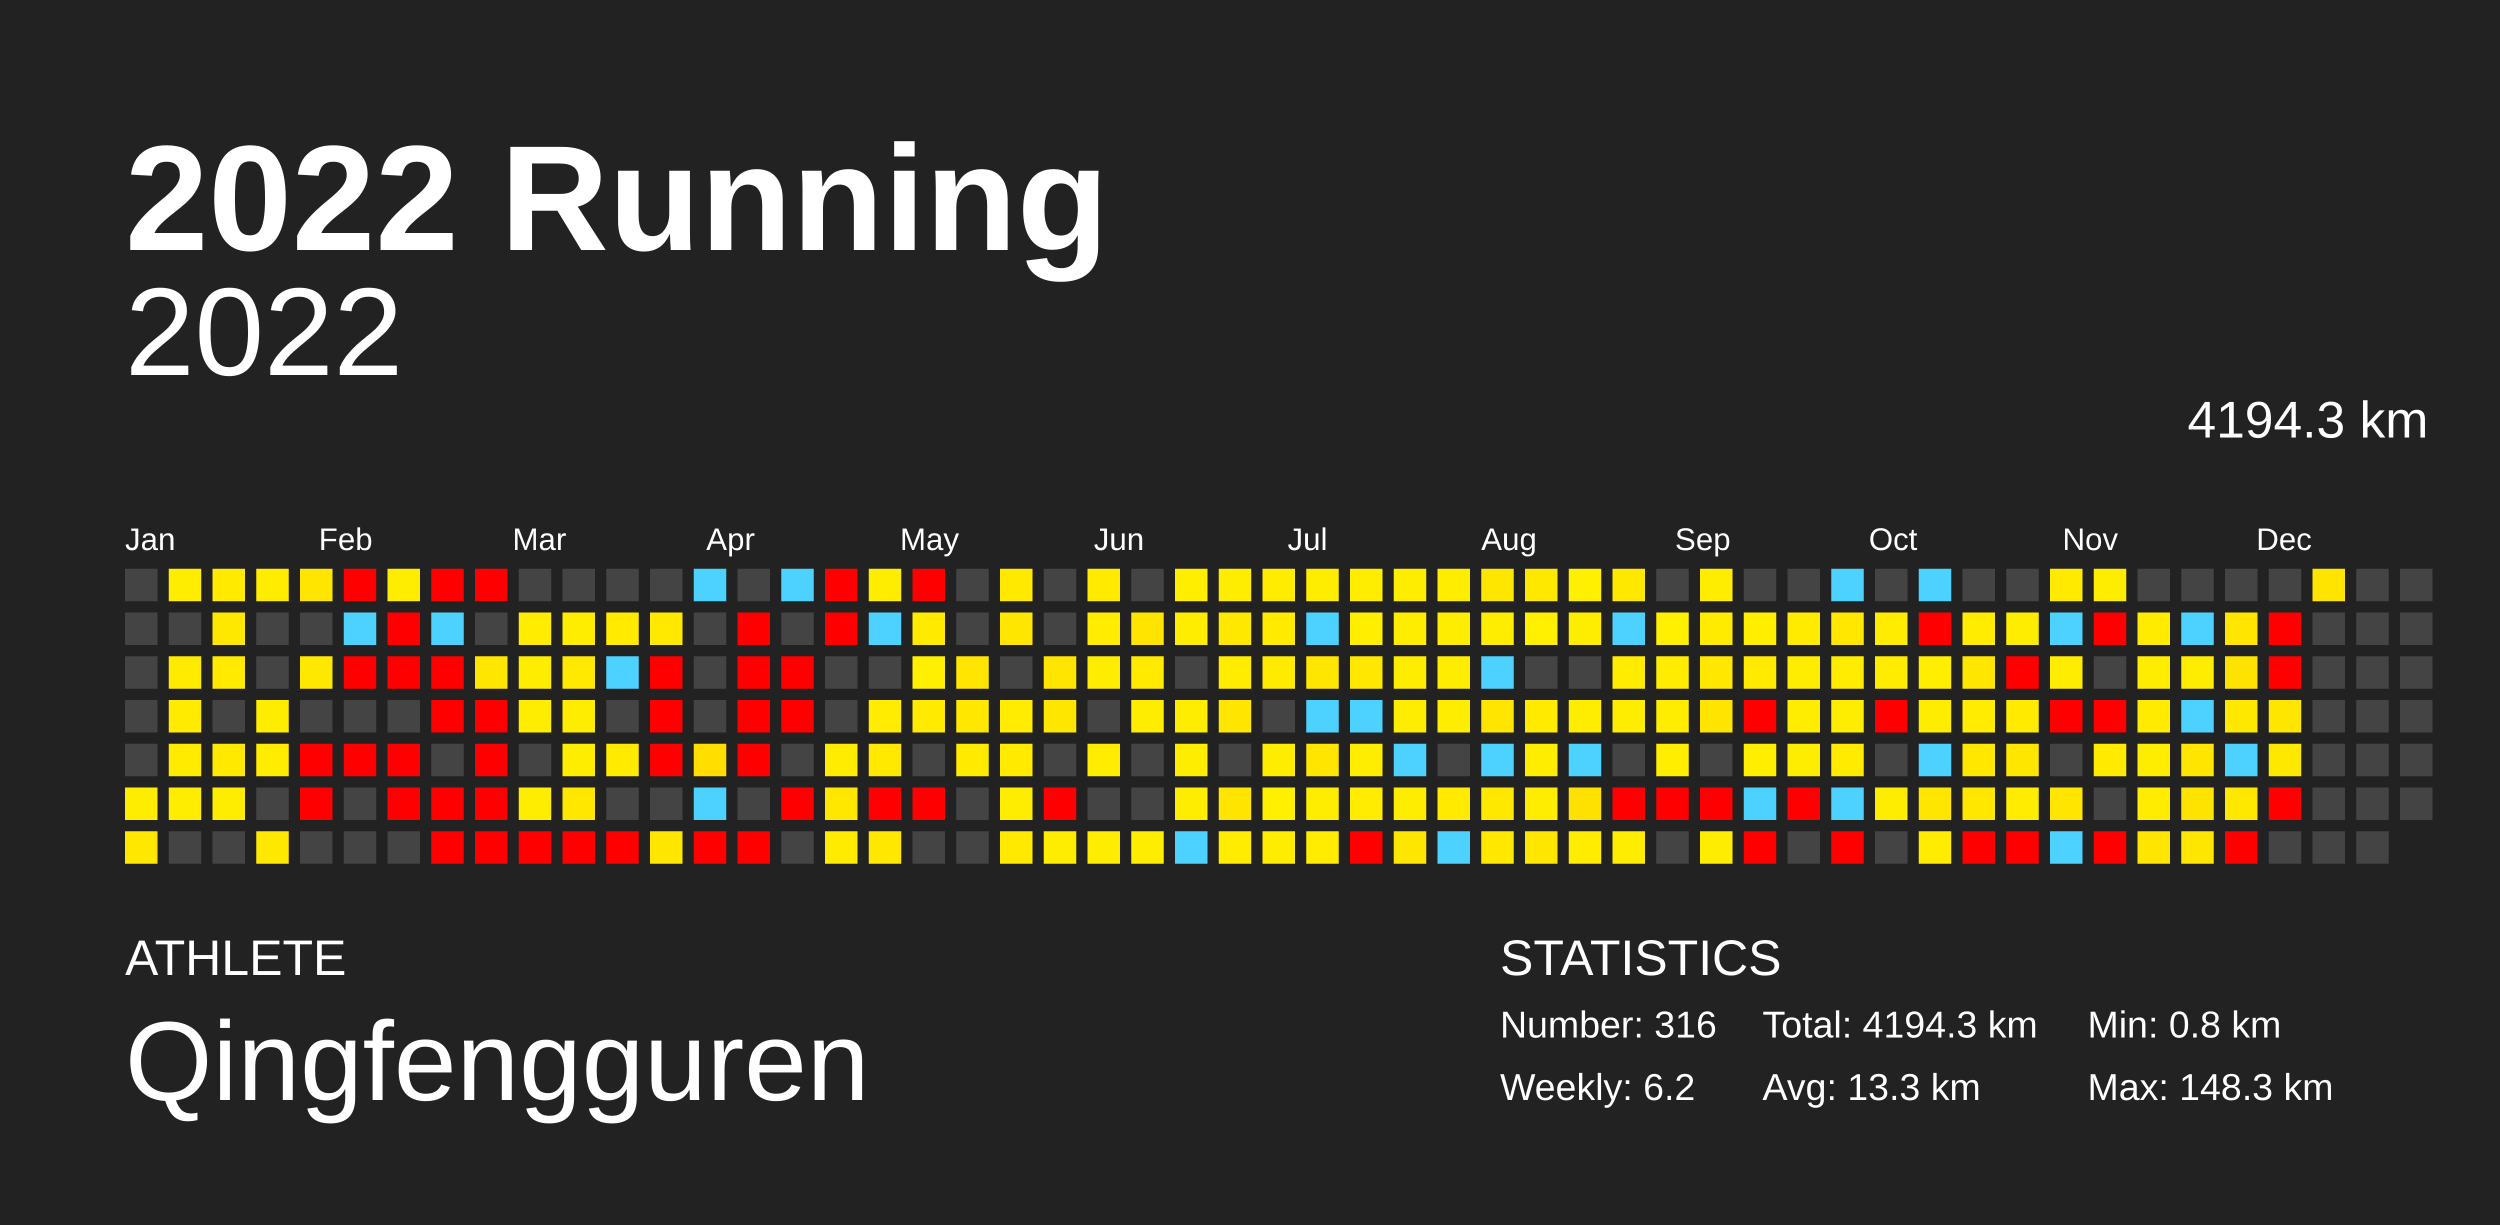
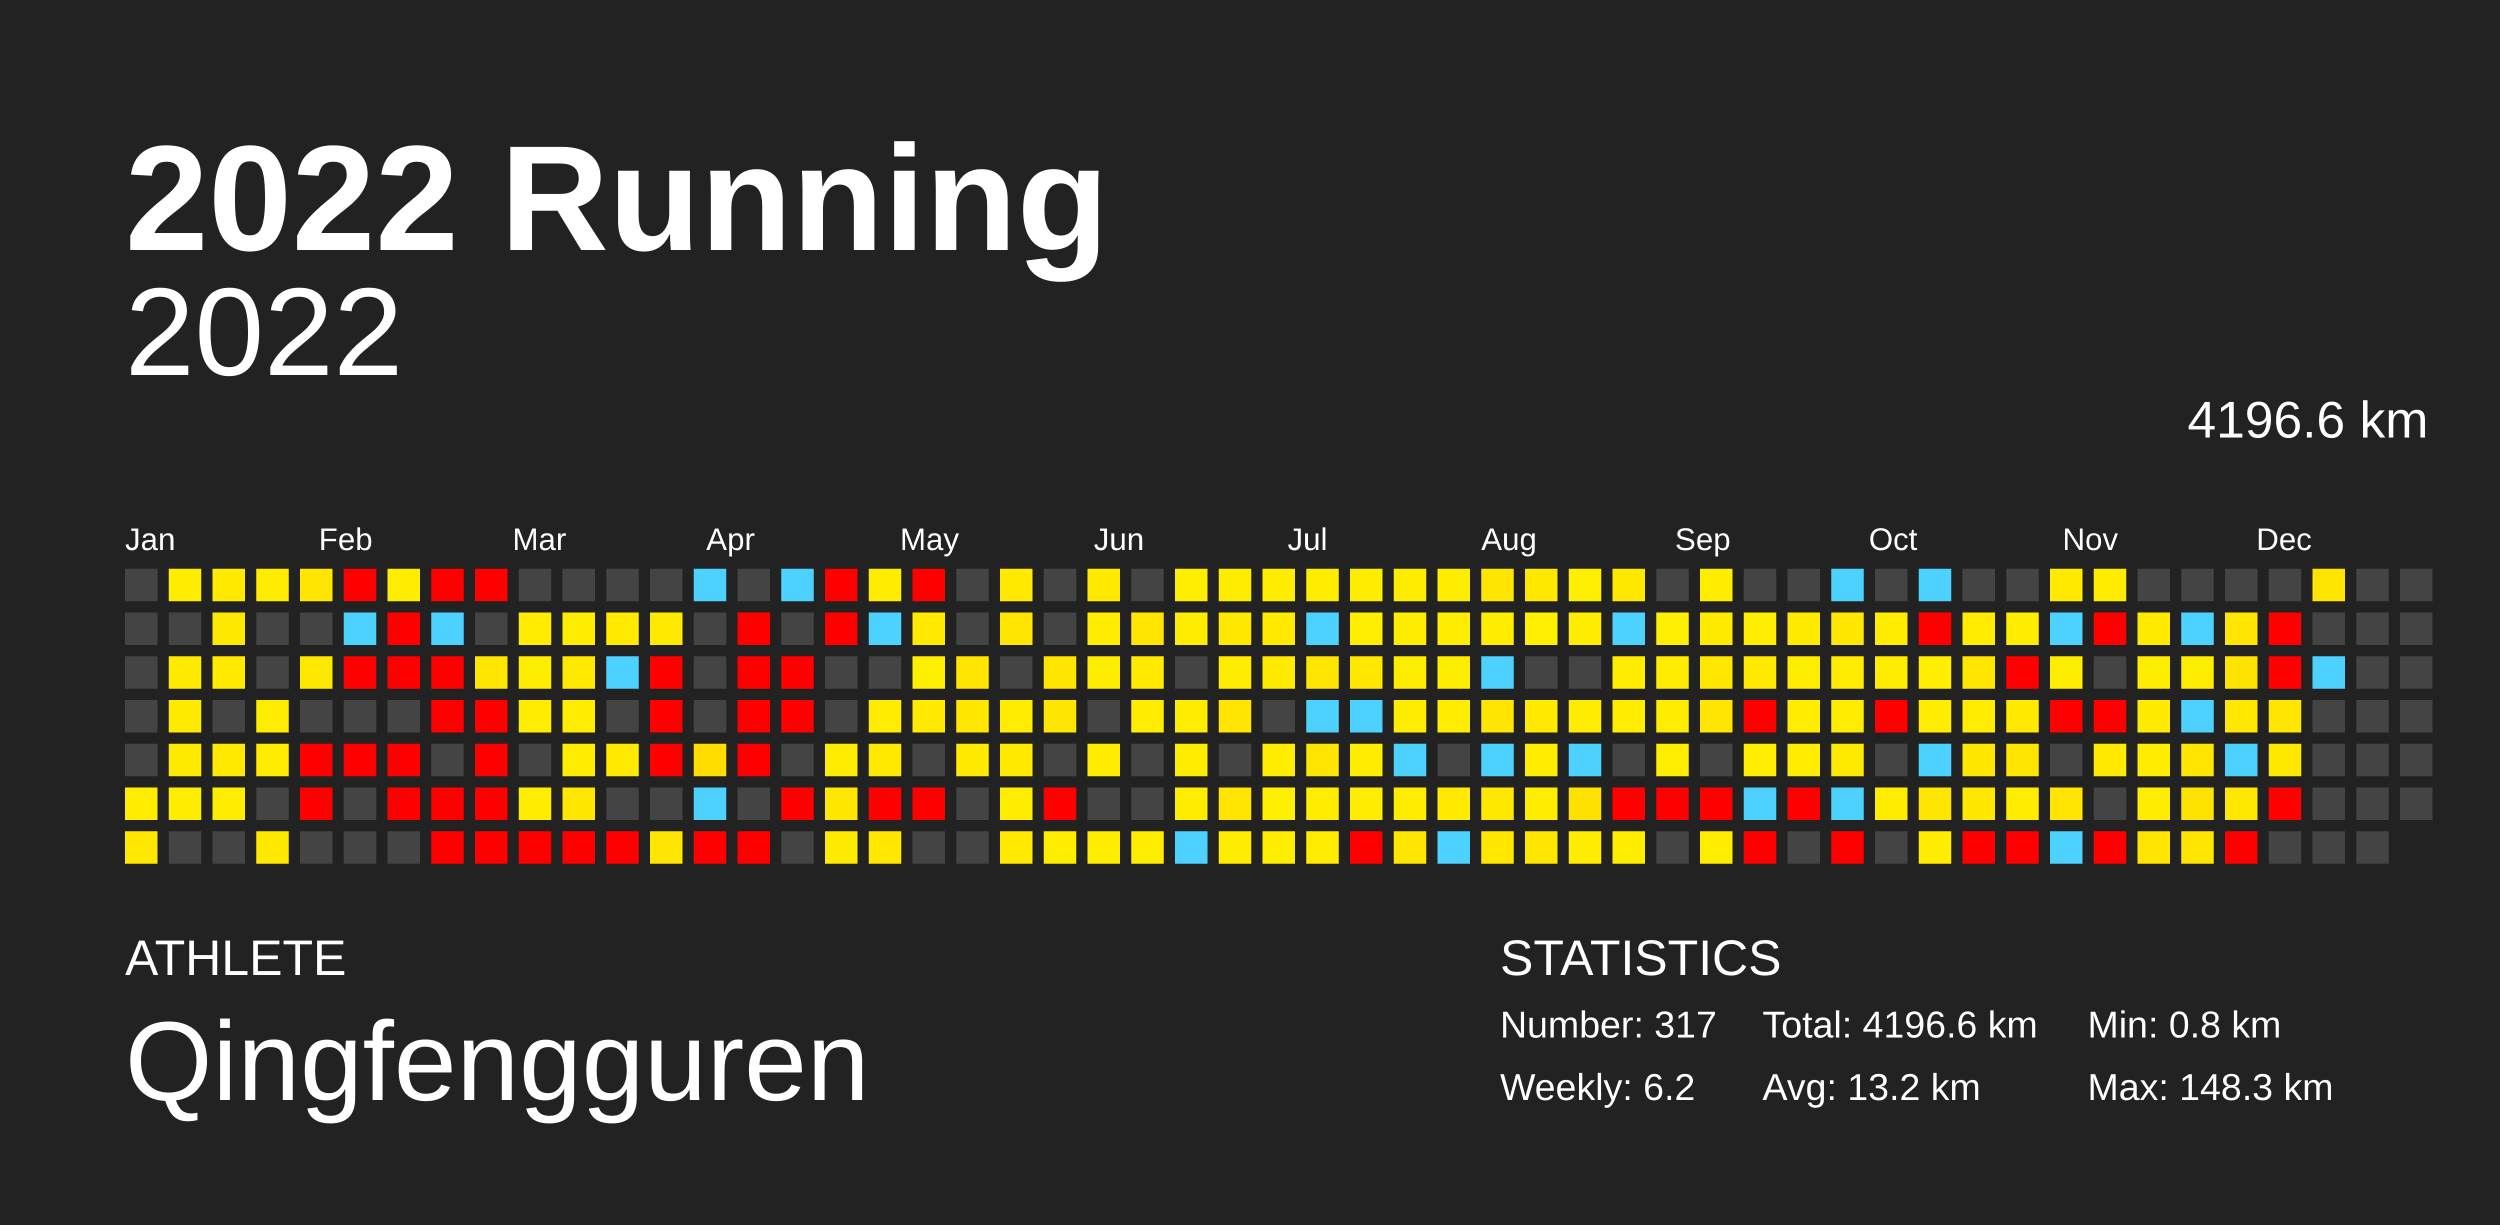
<svg xmlns="http://www.w3.org/2000/svg" baseProfile="full" height="98mm" version="1.1" viewBox="0,0,200,98" width="200mm">
  <defs />
  <rect fill="#222222" height="98" width="200" x="0" y="0" />
  <text fill="#FFFFFF" style="font-size:12px; font-family:Arial; font-weight:bold;" x="10" y="20">2022 Running</text>
  <text fill="#FFFFFF" style="font-size:4px; font-family:Arial" x="10" y="78">ATHLETE</text>
  <text fill="#FFFFFF" style="font-size:9px; font-family:Arial" x="10" y="88">Qingfengguren</text>
  <text fill="#FFFFFF" style="font-size:4px; font-family:Arial" x="120" y="78">STATISTICS</text>
-   <text fill="#FFFFFF" style="font-size:3px; font-family:Arial" x="120" y="83">Number: 316</text>
+   <text fill="#FFFFFF" style="font-size:3px; font-family:Arial" x="120" y="83">Number: 317</text>
  <text fill="#FFFFFF" style="font-size:3px; font-family:Arial" x="120" y="88">Weekly: 6.2</text>
-   <text fill="#FFFFFF" style="font-size:3px; font-family:Arial" x="141" y="83">Total: 4194.3 km</text>
-   <text fill="#FFFFFF" style="font-size:3px; font-family:Arial" x="141" y="88">Avg: 13.3 km</text>
+   <text fill="#FFFFFF" style="font-size:3px; font-family:Arial" x="141" y="83">Total: 4196.6 km</text>
+   <text fill="#FFFFFF" style="font-size:3px; font-family:Arial" x="141" y="88">Avg: 13.2 km</text>
  <text fill="#FFFFFF" style="font-size:3px; font-family:Arial" x="167" y="83">Min: 0.8 km</text>
  <text fill="#FFFFFF" style="font-size:3px; font-family:Arial" x="167" y="88">Max: 148.3 km</text>
  <text alignment-baseline="hanging" fill="#FFFFFF" style="font-size:10.0px; font-family:Arial;" x="10" y="30">2022</text>
-   <text alignment-baseline="hanging" fill="#FFFFFF" style="font-size:4.125px; font-family:Arial;" x="175" y="35">4194.3 km</text>
+   <text alignment-baseline="hanging" fill="#FFFFFF" style="font-size:4.125px; font-family:Arial;" x="175" y="35">4196.6 km</text>
  <text fill="#FFFFFF" style="font-size:2.5px; font-family:Arial" x="10.0" y="44">Jan</text>
  <text fill="#FFFFFF" style="font-size:2.5px; font-family:Arial" x="25.5" y="44">Feb</text>
  <text fill="#FFFFFF" style="font-size:2.5px; font-family:Arial" x="41.0" y="44">Mar</text>
  <text fill="#FFFFFF" style="font-size:2.5px; font-family:Arial" x="56.5" y="44">Apr</text>
  <text fill="#FFFFFF" style="font-size:2.5px; font-family:Arial" x="72.0" y="44">May</text>
  <text fill="#FFFFFF" style="font-size:2.5px; font-family:Arial" x="87.5" y="44">Jun</text>
  <text fill="#FFFFFF" style="font-size:2.5px; font-family:Arial" x="103.0" y="44">Jul</text>
  <text fill="#FFFFFF" style="font-size:2.5px; font-family:Arial" x="118.5" y="44">Aug</text>
  <text fill="#FFFFFF" style="font-size:2.5px; font-family:Arial" x="134.0" y="44">Sep</text>
  <text fill="#FFFFFF" style="font-size:2.5px; font-family:Arial" x="149.5" y="44">Oct</text>
  <text fill="#FFFFFF" style="font-size:2.5px; font-family:Arial" x="165.0" y="44">Nov</text>
  <text fill="#FFFFFF" style="font-size:2.5px; font-family:Arial" x="180.5" y="44">Dec</text>
  <rect fill="#444444" height="2.6" width="2.6" x="10.0" y="45.5" />
  <rect fill="#444444" height="2.6" width="2.6" x="10.0" y="49.0" />
  <rect fill="#444444" height="2.6" width="2.6" x="10.0" y="52.5" />
  <rect fill="#444444" height="2.6" width="2.6" x="10.0" y="56.0" />
  <rect fill="#444444" height="2.6" width="2.6" x="10.0" y="59.5" />
  <rect fill="#ffed00" height="2.6" width="2.6" x="10.0" y="63.0" />
  <rect fill="#ffe700" height="2.6" width="2.6" x="10.0" y="66.5" />
  <rect fill="#ffed00" height="2.6" width="2.6" x="13.5" y="45.5" />
  <rect fill="#444444" height="2.6" width="2.6" x="13.5" y="49.0" />
  <rect fill="#ffeb00" height="2.6" width="2.6" x="13.5" y="52.5" />
  <rect fill="#ffeb00" height="2.6" width="2.6" x="13.5" y="56.0" />
  <rect fill="#ffeb00" height="2.6" width="2.6" x="13.5" y="59.5" />
  <rect fill="#ffed00" height="2.6" width="2.6" x="13.5" y="63.0" />
  <rect fill="#444444" height="2.6" width="2.6" x="13.5" y="66.5" />
  <rect fill="#ffea00" height="2.6" width="2.6" x="17.0" y="45.5" />
  <rect fill="#ffe800" height="2.6" width="2.6" x="17.0" y="49.0" />
  <rect fill="#ffea00" height="2.6" width="2.6" x="17.0" y="52.5" />
  <rect fill="#444444" height="2.6" width="2.6" x="17.0" y="56.0" />
  <rect fill="#ffe900" height="2.6" width="2.6" x="17.0" y="59.5" />
  <rect fill="#ffed00" height="2.6" width="2.6" x="17.0" y="63.0" />
  <rect fill="#444444" height="2.6" width="2.6" x="17.0" y="66.5" />
  <rect fill="#ffec00" height="2.6" width="2.6" x="20.5" y="45.5" />
  <rect fill="#444444" height="2.6" width="2.6" x="20.5" y="49.0" />
  <rect fill="#444444" height="2.6" width="2.6" x="20.5" y="52.5" />
  <rect fill="#ffed00" height="2.6" width="2.6" x="20.5" y="56.0" />
  <rect fill="#ffec00" height="2.6" width="2.6" x="20.5" y="59.5" />
  <rect fill="#444444" height="2.6" width="2.6" x="20.5" y="63.0" />
  <rect fill="#ffe800" height="2.6" width="2.6" x="20.5" y="66.5" />
  <rect fill="#ffe500" height="2.6" width="2.6" x="24.0" y="45.5" />
  <rect fill="#444444" height="2.6" width="2.6" x="24.0" y="49.0" />
  <rect fill="#ffe800" height="2.6" width="2.6" x="24.0" y="52.5" />
  <rect fill="#444444" height="2.6" width="2.6" x="24.0" y="56.0" />
  <rect fill="red" height="2.6" width="2.6" x="24.0" y="59.5" />
  <rect fill="red" height="2.6" width="2.6" x="24.0" y="63.0" />
  <rect fill="#444444" height="2.6" width="2.6" x="24.0" y="66.5" />
  <rect fill="red" height="2.6" width="2.6" x="27.5" y="45.5" />
  <rect fill="#4dd2ff" height="2.6" width="2.6" x="27.5" y="49.0" />
  <rect fill="red" height="2.6" width="2.6" x="27.5" y="52.5" />
  <rect fill="#444444" height="2.6" width="2.6" x="27.5" y="56.0" />
  <rect fill="red" height="2.6" width="2.6" x="27.5" y="59.5" />
  <rect fill="#444444" height="2.6" width="2.6" x="27.5" y="63.0" />
  <rect fill="#444444" height="2.6" width="2.6" x="27.5" y="66.5" />
  <rect fill="#ffed00" height="2.6" width="2.6" x="31.0" y="45.5" />
  <rect fill="red" height="2.6" width="2.6" x="31.0" y="49.0" />
  <rect fill="red" height="2.6" width="2.6" x="31.0" y="52.5" />
  <rect fill="#444444" height="2.6" width="2.6" x="31.0" y="56.0" />
  <rect fill="red" height="2.6" width="2.6" x="31.0" y="59.5" />
  <rect fill="red" height="2.6" width="2.6" x="31.0" y="63.0" />
  <rect fill="#444444" height="2.6" width="2.6" x="31.0" y="66.5" />
  <rect fill="red" height="2.6" width="2.6" x="34.5" y="45.5" />
  <rect fill="#4dd2ff" height="2.6" width="2.6" x="34.5" y="49.0" />
  <rect fill="red" height="2.6" width="2.6" x="34.5" y="52.5" />
  <rect fill="red" height="2.6" width="2.6" x="34.5" y="56.0" />
  <rect fill="#444444" height="2.6" width="2.6" x="34.5" y="59.5" />
  <rect fill="red" height="2.6" width="2.6" x="34.5" y="63.0" />
  <rect fill="red" height="2.6" width="2.6" x="34.5" y="66.5" />
  <rect fill="red" height="2.6" width="2.6" x="38.0" y="45.5" />
  <rect fill="#444444" height="2.6" width="2.6" x="38.0" y="49.0" />
  <rect fill="#ffe600" height="2.6" width="2.6" x="38.0" y="52.5" />
  <rect fill="red" height="2.6" width="2.6" x="38.0" y="56.0" />
  <rect fill="red" height="2.6" width="2.6" x="38.0" y="59.5" />
  <rect fill="red" height="2.6" width="2.6" x="38.0" y="63.0" />
  <rect fill="red" height="2.6" width="2.6" x="38.0" y="66.5" />
  <rect fill="#444444" height="2.6" width="2.6" x="41.5" y="45.5" />
  <rect fill="#ffec00" height="2.6" width="2.6" x="41.5" y="49.0" />
  <rect fill="#ffed00" height="2.6" width="2.6" x="41.5" y="52.5" />
  <rect fill="#ffed00" height="2.6" width="2.6" x="41.5" y="56.0" />
  <rect fill="#444444" height="2.6" width="2.6" x="41.5" y="59.5" />
  <rect fill="#ffed00" height="2.6" width="2.6" x="41.5" y="63.0" />
  <rect fill="red" height="2.6" width="2.6" x="41.5" y="66.5" />
  <rect fill="#444444" height="2.6" width="2.6" x="45.0" y="45.5" />
  <rect fill="#ffed00" height="2.6" width="2.6" x="45.0" y="49.0" />
  <rect fill="#ffe900" height="2.6" width="2.6" x="45.0" y="52.5" />
  <rect fill="#ffed00" height="2.6" width="2.6" x="45.0" y="56.0" />
  <rect fill="#ffed00" height="2.6" width="2.6" x="45.0" y="59.5" />
  <rect fill="#ffe700" height="2.6" width="2.6" x="45.0" y="63.0" />
  <rect fill="red" height="2.6" width="2.6" x="45.0" y="66.5" />
  <rect fill="#444444" height="2.6" width="2.6" x="48.5" y="45.5" />
  <rect fill="#ffea00" height="2.6" width="2.6" x="48.5" y="49.0" />
  <rect fill="#4dd2ff" height="2.6" width="2.6" x="48.5" y="52.5" />
  <rect fill="#444444" height="2.6" width="2.6" x="48.5" y="56.0" />
  <rect fill="#ffea00" height="2.6" width="2.6" x="48.5" y="59.5" />
  <rect fill="#444444" height="2.6" width="2.6" x="48.5" y="63.0" />
  <rect fill="red" height="2.6" width="2.6" x="48.5" y="66.5" />
  <rect fill="#444444" height="2.6" width="2.6" x="52.0" y="45.5" />
  <rect fill="#ffe900" height="2.6" width="2.6" x="52.0" y="49.0" />
  <rect fill="red" height="2.6" width="2.6" x="52.0" y="52.5" />
  <rect fill="red" height="2.6" width="2.6" x="52.0" y="56.0" />
  <rect fill="red" height="2.6" width="2.6" x="52.0" y="59.5" />
  <rect fill="#444444" height="2.6" width="2.6" x="52.0" y="63.0" />
  <rect fill="#ffe600" height="2.6" width="2.6" x="52.0" y="66.5" />
  <rect fill="#4dd2ff" height="2.6" width="2.6" x="55.5" y="45.5" />
  <rect fill="#444444" height="2.6" width="2.6" x="55.5" y="49.0" />
  <rect fill="#444444" height="2.6" width="2.6" x="55.5" y="52.5" />
  <rect fill="#444444" height="2.6" width="2.6" x="55.5" y="56.0" />
  <rect fill="#ffde00" height="2.6" width="2.6" x="55.5" y="59.5" />
  <rect fill="#4dd2ff" height="2.6" width="2.6" x="55.5" y="63.0" />
  <rect fill="red" height="2.6" width="2.6" x="55.5" y="66.5" />
  <rect fill="#444444" height="2.6" width="2.6" x="59.0" y="45.5" />
  <rect fill="red" height="2.6" width="2.6" x="59.0" y="49.0" />
  <rect fill="red" height="2.6" width="2.6" x="59.0" y="52.5" />
  <rect fill="red" height="2.6" width="2.6" x="59.0" y="56.0" />
  <rect fill="red" height="2.6" width="2.6" x="59.0" y="59.5" />
  <rect fill="#444444" height="2.6" width="2.6" x="59.0" y="63.0" />
  <rect fill="red" height="2.6" width="2.6" x="59.0" y="66.5" />
  <rect fill="#4dd2ff" height="2.6" width="2.6" x="62.5" y="45.5" />
  <rect fill="#444444" height="2.6" width="2.6" x="62.5" y="49.0" />
  <rect fill="red" height="2.6" width="2.6" x="62.5" y="52.5" />
  <rect fill="red" height="2.6" width="2.6" x="62.5" y="56.0" />
  <rect fill="#444444" height="2.6" width="2.6" x="62.5" y="59.5" />
  <rect fill="red" height="2.6" width="2.6" x="62.5" y="63.0" />
  <rect fill="#444444" height="2.6" width="2.6" x="62.5" y="66.5" />
  <rect fill="red" height="2.6" width="2.6" x="66.0" y="45.5" />
  <rect fill="red" height="2.6" width="2.6" x="66.0" y="49.0" />
  <rect fill="#444444" height="2.6" width="2.6" x="66.0" y="52.5" />
  <rect fill="#444444" height="2.6" width="2.6" x="66.0" y="56.0" />
  <rect fill="#ffec00" height="2.6" width="2.6" x="66.0" y="59.5" />
  <rect fill="#ffe700" height="2.6" width="2.6" x="66.0" y="63.0" />
  <rect fill="#ffeb00" height="2.6" width="2.6" x="66.0" y="66.5" />
  <rect fill="#ffed00" height="2.6" width="2.6" x="69.5" y="45.5" />
  <rect fill="#4dd2ff" height="2.6" width="2.6" x="69.5" y="49.0" />
  <rect fill="#444444" height="2.6" width="2.6" x="69.5" y="52.5" />
  <rect fill="#ffec00" height="2.6" width="2.6" x="69.5" y="56.0" />
  <rect fill="#ffe900" height="2.6" width="2.6" x="69.5" y="59.5" />
  <rect fill="red" height="2.6" width="2.6" x="69.5" y="63.0" />
  <rect fill="#ffe700" height="2.6" width="2.6" x="69.5" y="66.5" />
  <rect fill="red" height="2.6" width="2.6" x="73.0" y="45.5" />
  <rect fill="#ffea00" height="2.6" width="2.6" x="73.0" y="49.0" />
  <rect fill="#ffef00" height="2.6" width="2.6" x="73.0" y="52.5" />
  <rect fill="#ffea00" height="2.6" width="2.6" x="73.0" y="56.0" />
  <rect fill="#444444" height="2.6" width="2.6" x="73.0" y="59.5" />
  <rect fill="red" height="2.6" width="2.6" x="73.0" y="63.0" />
  <rect fill="#444444" height="2.6" width="2.6" x="73.0" y="66.5" />
  <rect fill="#444444" height="2.6" width="2.6" x="76.5" y="45.5" />
  <rect fill="#444444" height="2.6" width="2.6" x="76.5" y="49.0" />
  <rect fill="#ffe500" height="2.6" width="2.6" x="76.5" y="52.5" />
  <rect fill="#ffe700" height="2.6" width="2.6" x="76.5" y="56.0" />
  <rect fill="#ffea00" height="2.6" width="2.6" x="76.5" y="59.5" />
  <rect fill="#444444" height="2.6" width="2.6" x="76.5" y="63.0" />
  <rect fill="#444444" height="2.6" width="2.6" x="76.5" y="66.5" />
  <rect fill="#ffe900" height="2.6" width="2.6" x="80.0" y="45.5" />
  <rect fill="#ffe600" height="2.6" width="2.6" x="80.0" y="49.0" />
  <rect fill="#444444" height="2.6" width="2.6" x="80.0" y="52.5" />
  <rect fill="#ffec00" height="2.6" width="2.6" x="80.0" y="56.0" />
  <rect fill="#ffea00" height="2.6" width="2.6" x="80.0" y="59.5" />
  <rect fill="#ffed00" height="2.6" width="2.6" x="80.0" y="63.0" />
  <rect fill="#ffe900" height="2.6" width="2.6" x="80.0" y="66.5" />
  <rect fill="#444444" height="2.6" width="2.6" x="83.5" y="45.5" />
  <rect fill="#444444" height="2.6" width="2.6" x="83.5" y="49.0" />
  <rect fill="#ffe500" height="2.6" width="2.6" x="83.5" y="52.5" />
  <rect fill="#ffe600" height="2.6" width="2.6" x="83.5" y="56.0" />
  <rect fill="#444444" height="2.6" width="2.6" x="83.5" y="59.5" />
  <rect fill="red" height="2.6" width="2.6" x="83.5" y="63.0" />
  <rect fill="#ffed00" height="2.6" width="2.6" x="83.5" y="66.5" />
  <rect fill="#ffea00" height="2.6" width="2.6" x="87.0" y="45.5" />
  <rect fill="#ffec00" height="2.6" width="2.6" x="87.0" y="49.0" />
  <rect fill="#ffed00" height="2.6" width="2.6" x="87.0" y="52.5" />
  <rect fill="#444444" height="2.6" width="2.6" x="87.0" y="56.0" />
  <rect fill="#ffec00" height="2.6" width="2.6" x="87.0" y="59.5" />
  <rect fill="#444444" height="2.6" width="2.6" x="87.0" y="63.0" />
  <rect fill="#ffed00" height="2.6" width="2.6" x="87.0" y="66.5" />
  <rect fill="#444444" height="2.6" width="2.6" x="90.5" y="45.5" />
  <rect fill="#ffe400" height="2.6" width="2.6" x="90.5" y="49.0" />
  <rect fill="#ffea00" height="2.6" width="2.6" x="90.5" y="52.5" />
  <rect fill="#ffed00" height="2.6" width="2.6" x="90.5" y="56.0" />
  <rect fill="#444444" height="2.6" width="2.6" x="90.5" y="59.5" />
  <rect fill="#444444" height="2.6" width="2.6" x="90.5" y="63.0" />
  <rect fill="#ffed00" height="2.6" width="2.6" x="90.5" y="66.5" />
  <rect fill="#ffee00" height="2.6" width="2.6" x="94.0" y="45.5" />
  <rect fill="#ffed00" height="2.6" width="2.6" x="94.0" y="49.0" />
  <rect fill="#444444" height="2.6" width="2.6" x="94.0" y="52.5" />
  <rect fill="#ffed00" height="2.6" width="2.6" x="94.0" y="56.0" />
  <rect fill="#ffed00" height="2.6" width="2.6" x="94.0" y="59.5" />
  <rect fill="#ffed00" height="2.6" width="2.6" x="94.0" y="63.0" />
  <rect fill="#4dd2ff" height="2.6" width="2.6" x="94.0" y="66.5" />
  <rect fill="#ffed00" height="2.6" width="2.6" x="97.5" y="45.5" />
  <rect fill="#ffe800" height="2.6" width="2.6" x="97.5" y="49.0" />
  <rect fill="#ffec00" height="2.6" width="2.6" x="97.5" y="52.5" />
  <rect fill="#ffe500" height="2.6" width="2.6" x="97.5" y="56.0" />
  <rect fill="#444444" height="2.6" width="2.6" x="97.5" y="59.5" />
  <rect fill="#ffe400" height="2.6" width="2.6" x="97.5" y="63.0" />
  <rect fill="#ffec00" height="2.6" width="2.6" x="97.5" y="66.5" />
  <rect fill="#ffec00" height="2.6" width="2.6" x="101.0" y="45.5" />
  <rect fill="#ffea00" height="2.6" width="2.6" x="101.0" y="49.0" />
  <rect fill="#ffeb00" height="2.6" width="2.6" x="101.0" y="52.5" />
  <rect fill="#444444" height="2.6" width="2.6" x="101.0" y="56.0" />
  <rect fill="#ffed00" height="2.6" width="2.6" x="101.0" y="59.5" />
  <rect fill="#ffef00" height="2.6" width="2.6" x="101.0" y="63.0" />
  <rect fill="#ffed00" height="2.6" width="2.6" x="101.0" y="66.5" />
  <rect fill="#ffed00" height="2.6" width="2.6" x="104.5" y="45.5" />
  <rect fill="#4dd2ff" height="2.6" width="2.6" x="104.5" y="49.0" />
  <rect fill="#ffe600" height="2.6" width="2.6" x="104.5" y="52.5" />
  <rect fill="#4dd2ff" height="2.6" width="2.6" x="104.5" y="56.0" />
  <rect fill="#ffe500" height="2.6" width="2.6" x="104.5" y="59.5" />
  <rect fill="#ffed00" height="2.6" width="2.6" x="104.5" y="63.0" />
  <rect fill="#ffec00" height="2.6" width="2.6" x="104.5" y="66.5" />
  <rect fill="#ffed00" height="2.6" width="2.6" x="108.0" y="45.5" />
  <rect fill="#ffee00" height="2.6" width="2.6" x="108.0" y="49.0" />
  <rect fill="#ffe700" height="2.6" width="2.6" x="108.0" y="52.5" />
  <rect fill="#4dd2ff" height="2.6" width="2.6" x="108.0" y="56.0" />
  <rect fill="#ffed00" height="2.6" width="2.6" x="108.0" y="59.5" />
  <rect fill="#ffec00" height="2.6" width="2.6" x="108.0" y="63.0" />
  <rect fill="red" height="2.6" width="2.6" x="108.0" y="66.5" />
  <rect fill="#ffed00" height="2.6" width="2.6" x="111.5" y="45.5" />
  <rect fill="#ffed00" height="2.6" width="2.6" x="111.5" y="49.0" />
  <rect fill="#ffed00" height="2.6" width="2.6" x="111.5" y="52.5" />
  <rect fill="#ffed00" height="2.6" width="2.6" x="111.5" y="56.0" />
  <rect fill="#4dd2ff" height="2.6" width="2.6" x="111.5" y="59.5" />
  <rect fill="#ffed00" height="2.6" width="2.6" x="111.5" y="63.0" />
  <rect fill="#ffe600" height="2.6" width="2.6" x="111.5" y="66.5" />
  <rect fill="#ffed00" height="2.6" width="2.6" x="115.0" y="45.5" />
  <rect fill="#ffed00" height="2.6" width="2.6" x="115.0" y="49.0" />
  <rect fill="#ffed00" height="2.6" width="2.6" x="115.0" y="52.5" />
  <rect fill="#ffed00" height="2.6" width="2.6" x="115.0" y="56.0" />
  <rect fill="#444444" height="2.6" width="2.6" x="115.0" y="59.5" />
  <rect fill="#ffea00" height="2.6" width="2.6" x="115.0" y="63.0" />
  <rect fill="#4dd2ff" height="2.6" width="2.6" x="115.0" y="66.5" />
  <rect fill="#ffe600" height="2.6" width="2.6" x="118.5" y="45.5" />
  <rect fill="#ffed00" height="2.6" width="2.6" x="118.5" y="49.0" />
  <rect fill="#4dd2ff" height="2.6" width="2.6" x="118.5" y="52.5" />
  <rect fill="#ffe500" height="2.6" width="2.6" x="118.5" y="56.0" />
  <rect fill="#4dd2ff" height="2.6" width="2.6" x="118.5" y="59.5" />
  <rect fill="#ffe800" height="2.6" width="2.6" x="118.5" y="63.0" />
  <rect fill="#ffe700" height="2.6" width="2.6" x="118.5" y="66.5" />
  <rect fill="#ffe800" height="2.6" width="2.6" x="122.0" y="45.5" />
  <rect fill="#ffef00" height="2.6" width="2.6" x="122.0" y="49.0" />
  <rect fill="#444444" height="2.6" width="2.6" x="122.0" y="52.5" />
  <rect fill="#ffea00" height="2.6" width="2.6" x="122.0" y="56.0" />
  <rect fill="#ffed00" height="2.6" width="2.6" x="122.0" y="59.5" />
  <rect fill="#ffed00" height="2.6" width="2.6" x="122.0" y="63.0" />
  <rect fill="#ffe600" height="2.6" width="2.6" x="122.0" y="66.5" />
  <rect fill="#ffef00" height="2.6" width="2.6" x="125.5" y="45.5" />
  <rect fill="#ffed00" height="2.6" width="2.6" x="125.5" y="49.0" />
  <rect fill="#444444" height="2.6" width="2.6" x="125.5" y="52.5" />
  <rect fill="#ffed00" height="2.6" width="2.6" x="125.5" y="56.0" />
  <rect fill="#4dd2ff" height="2.6" width="2.6" x="125.5" y="59.5" />
  <rect fill="#ffe100" height="2.6" width="2.6" x="125.5" y="63.0" />
  <rect fill="#ffec00" height="2.6" width="2.6" x="125.5" y="66.5" />
  <rect fill="#ffe800" height="2.6" width="2.6" x="129.0" y="45.5" />
  <rect fill="#4dd2ff" height="2.6" width="2.6" x="129.0" y="49.0" />
  <rect fill="#ffec00" height="2.6" width="2.6" x="129.0" y="52.5" />
  <rect fill="#ffed00" height="2.6" width="2.6" x="129.0" y="56.0" />
  <rect fill="#444444" height="2.6" width="2.6" x="129.0" y="59.5" />
  <rect fill="red" height="2.6" width="2.6" x="129.0" y="63.0" />
  <rect fill="#ffed00" height="2.6" width="2.6" x="129.0" y="66.5" />
  <rect fill="#444444" height="2.6" width="2.6" x="132.5" y="45.5" />
  <rect fill="#ffef00" height="2.6" width="2.6" x="132.5" y="49.0" />
  <rect fill="#ffec00" height="2.6" width="2.6" x="132.5" y="52.5" />
  <rect fill="#ffed00" height="2.6" width="2.6" x="132.5" y="56.0" />
  <rect fill="#ffee00" height="2.6" width="2.6" x="132.5" y="59.5" />
  <rect fill="red" height="2.6" width="2.6" x="132.5" y="63.0" />
  <rect fill="#444444" height="2.6" width="2.6" x="132.5" y="66.5" />
  <rect fill="#ffed00" height="2.6" width="2.6" x="136.0" y="45.5" />
  <rect fill="#ffeb00" height="2.6" width="2.6" x="136.0" y="49.0" />
  <rect fill="#ffe700" height="2.6" width="2.6" x="136.0" y="52.5" />
  <rect fill="#ffe400" height="2.6" width="2.6" x="136.0" y="56.0" />
  <rect fill="#444444" height="2.6" width="2.6" x="136.0" y="59.5" />
  <rect fill="red" height="2.6" width="2.6" x="136.0" y="63.0" />
  <rect fill="#ffed00" height="2.6" width="2.6" x="136.0" y="66.5" />
  <rect fill="#444444" height="2.6" width="2.6" x="139.5" y="45.5" />
  <rect fill="#ffee00" height="2.6" width="2.6" x="139.5" y="49.0" />
  <rect fill="#ffea00" height="2.6" width="2.6" x="139.5" y="52.5" />
  <rect fill="red" height="2.6" width="2.6" x="139.5" y="56.0" />
  <rect fill="#ffee00" height="2.6" width="2.6" x="139.5" y="59.5" />
  <rect fill="#4dd2ff" height="2.6" width="2.6" x="139.5" y="63.0" />
  <rect fill="red" height="2.6" width="2.6" x="139.5" y="66.5" />
  <rect fill="#444444" height="2.6" width="2.6" x="143.0" y="45.5" />
  <rect fill="#ffeb00" height="2.6" width="2.6" x="143.0" y="49.0" />
  <rect fill="#ffed00" height="2.6" width="2.6" x="143.0" y="52.5" />
  <rect fill="#ffed00" height="2.6" width="2.6" x="143.0" y="56.0" />
  <rect fill="#ffed00" height="2.6" width="2.6" x="143.0" y="59.5" />
  <rect fill="red" height="2.6" width="2.6" x="143.0" y="63.0" />
  <rect fill="#444444" height="2.6" width="2.6" x="143.0" y="66.5" />
  <rect fill="#4dd2ff" height="2.6" width="2.6" x="146.5" y="45.5" />
  <rect fill="#ffe700" height="2.6" width="2.6" x="146.5" y="49.0" />
  <rect fill="#ffec00" height="2.6" width="2.6" x="146.5" y="52.5" />
  <rect fill="#ffed00" height="2.6" width="2.6" x="146.5" y="56.0" />
  <rect fill="#ffeb00" height="2.6" width="2.6" x="146.5" y="59.5" />
  <rect fill="#4dd2ff" height="2.6" width="2.6" x="146.5" y="63.0" />
  <rect fill="red" height="2.6" width="2.6" x="146.5" y="66.5" />
  <rect fill="#444444" height="2.6" width="2.6" x="150.0" y="45.5" />
  <rect fill="#ffec00" height="2.6" width="2.6" x="150.0" y="49.0" />
  <rect fill="#ffec00" height="2.6" width="2.6" x="150.0" y="52.5" />
  <rect fill="red" height="2.6" width="2.6" x="150.0" y="56.0" />
  <rect fill="#444444" height="2.6" width="2.6" x="150.0" y="59.5" />
  <rect fill="#ffed00" height="2.6" width="2.6" x="150.0" y="63.0" />
  <rect fill="#444444" height="2.6" width="2.6" x="150.0" y="66.5" />
  <rect fill="#4dd2ff" height="2.6" width="2.6" x="153.5" y="45.5" />
  <rect fill="red" height="2.6" width="2.6" x="153.5" y="49.0" />
  <rect fill="#ffee00" height="2.6" width="2.6" x="153.5" y="52.5" />
  <rect fill="#ffed00" height="2.6" width="2.6" x="153.5" y="56.0" />
  <rect fill="#4dd2ff" height="2.6" width="2.6" x="153.5" y="59.5" />
  <rect fill="#ffe600" height="2.6" width="2.6" x="153.5" y="63.0" />
  <rect fill="#ffec00" height="2.6" width="2.6" x="153.5" y="66.5" />
  <rect fill="#444444" height="2.6" width="2.6" x="157.0" y="45.5" />
  <rect fill="#ffec00" height="2.6" width="2.6" x="157.0" y="49.0" />
  <rect fill="#ffe600" height="2.6" width="2.6" x="157.0" y="52.5" />
  <rect fill="#ffec00" height="2.6" width="2.6" x="157.0" y="56.0" />
  <rect fill="#ffe700" height="2.6" width="2.6" x="157.0" y="59.5" />
  <rect fill="#ffe700" height="2.6" width="2.6" x="157.0" y="63.0" />
  <rect fill="red" height="2.6" width="2.6" x="157.0" y="66.5" />
  <rect fill="#444444" height="2.6" width="2.6" x="160.5" y="45.5" />
  <rect fill="#ffed00" height="2.6" width="2.6" x="160.5" y="49.0" />
  <rect fill="red" height="2.6" width="2.6" x="160.5" y="52.5" />
  <rect fill="#ffea00" height="2.6" width="2.6" x="160.5" y="56.0" />
  <rect fill="#ffe600" height="2.6" width="2.6" x="160.5" y="59.5" />
  <rect fill="#ffec00" height="2.6" width="2.6" x="160.5" y="63.0" />
  <rect fill="red" height="2.6" width="2.6" x="160.5" y="66.5" />
  <rect fill="#ffea00" height="2.6" width="2.6" x="164.0" y="45.5" />
  <rect fill="#4dd2ff" height="2.6" width="2.6" x="164.0" y="49.0" />
  <rect fill="#ffed00" height="2.6" width="2.6" x="164.0" y="52.5" />
  <rect fill="red" height="2.6" width="2.6" x="164.0" y="56.0" />
  <rect fill="#444444" height="2.6" width="2.6" x="164.0" y="59.5" />
  <rect fill="#ffe500" height="2.6" width="2.6" x="164.0" y="63.0" />
  <rect fill="#4dd2ff" height="2.6" width="2.6" x="164.0" y="66.5" />
  <rect fill="#ffed00" height="2.6" width="2.6" x="167.5" y="45.5" />
  <rect fill="red" height="2.6" width="2.6" x="167.5" y="49.0" />
  <rect fill="#444444" height="2.6" width="2.6" x="167.5" y="52.5" />
  <rect fill="red" height="2.6" width="2.6" x="167.5" y="56.0" />
  <rect fill="#ffea00" height="2.6" width="2.6" x="167.5" y="59.5" />
  <rect fill="#444444" height="2.6" width="2.6" x="167.5" y="63.0" />
  <rect fill="red" height="2.6" width="2.6" x="167.5" y="66.5" />
  <rect fill="#444444" height="2.6" width="2.6" x="171.0" y="45.5" />
  <rect fill="#ffeb00" height="2.6" width="2.6" x="171.0" y="49.0" />
  <rect fill="#ffed00" height="2.6" width="2.6" x="171.0" y="52.5" />
  <rect fill="#ffeb00" height="2.6" width="2.6" x="171.0" y="56.0" />
  <rect fill="#ffed00" height="2.6" width="2.6" x="171.0" y="59.5" />
  <rect fill="#ffec00" height="2.6" width="2.6" x="171.0" y="63.0" />
  <rect fill="#ffe500" height="2.6" width="2.6" x="171.0" y="66.5" />
  <rect fill="#444444" height="2.6" width="2.6" x="174.5" y="45.5" />
  <rect fill="#4dd2ff" height="2.6" width="2.6" x="174.5" y="49.0" />
  <rect fill="#ffed00" height="2.6" width="2.6" x="174.5" y="52.5" />
  <rect fill="#4dd2ff" height="2.6" width="2.6" x="174.5" y="56.0" />
  <rect fill="#ffe500" height="2.6" width="2.6" x="174.5" y="59.5" />
  <rect fill="#ffe300" height="2.6" width="2.6" x="174.5" y="63.0" />
  <rect fill="#ffe600" height="2.6" width="2.6" x="174.5" y="66.5" />
  <rect fill="#444444" height="2.6" width="2.6" x="178.0" y="45.5" />
  <rect fill="#ffe500" height="2.6" width="2.6" x="178.0" y="49.0" />
  <rect fill="#ffe300" height="2.6" width="2.6" x="178.0" y="52.5" />
  <rect fill="#ffe800" height="2.6" width="2.6" x="178.0" y="56.0" />
  <rect fill="#4dd2ff" height="2.6" width="2.6" x="178.0" y="59.5" />
  <rect fill="#ffe800" height="2.6" width="2.6" x="178.0" y="63.0" />
  <rect fill="red" height="2.6" width="2.6" x="178.0" y="66.5" />
  <rect fill="#444444" height="2.6" width="2.6" x="181.5" y="45.5" />
  <rect fill="red" height="2.6" width="2.6" x="181.5" y="49.0" />
  <rect fill="red" height="2.6" width="2.6" x="181.5" y="52.5" />
  <rect fill="#ffe600" height="2.6" width="2.6" x="181.5" y="56.0" />
  <rect fill="#ffe800" height="2.6" width="2.6" x="181.5" y="59.5" />
  <rect fill="red" height="2.6" width="2.6" x="181.5" y="63.0" />
  <rect fill="#444444" height="2.6" width="2.6" x="181.5" y="66.5" />
  <rect fill="#ffe400" height="2.6" width="2.6" x="185.0" y="45.5" />
  <rect fill="#444444" height="2.6" width="2.6" x="185.0" y="49.0" />
-   <rect fill="#444444" height="2.6" width="2.6" x="185.0" y="52.5" />
+   <rect fill="#4dd2ff" height="2.6" width="2.6" x="185.0" y="52.5" />
  <rect fill="#444444" height="2.6" width="2.6" x="185.0" y="56.0" />
  <rect fill="#444444" height="2.6" width="2.6" x="185.0" y="59.5" />
  <rect fill="#444444" height="2.6" width="2.6" x="185.0" y="63.0" />
  <rect fill="#444444" height="2.6" width="2.6" x="185.0" y="66.5" />
  <rect fill="#444444" height="2.6" width="2.6" x="188.5" y="45.5" />
  <rect fill="#444444" height="2.6" width="2.6" x="188.5" y="49.0" />
  <rect fill="#444444" height="2.6" width="2.6" x="188.5" y="52.5" />
  <rect fill="#444444" height="2.6" width="2.6" x="188.5" y="56.0" />
  <rect fill="#444444" height="2.6" width="2.6" x="188.5" y="59.5" />
  <rect fill="#444444" height="2.6" width="2.6" x="188.5" y="63.0" />
  <rect fill="#444444" height="2.6" width="2.6" x="188.5" y="66.5" />
  <rect fill="#444444" height="2.6" width="2.6" x="192.0" y="45.5" />
  <rect fill="#444444" height="2.6" width="2.6" x="192.0" y="49.0" />
  <rect fill="#444444" height="2.6" width="2.6" x="192.0" y="52.5" />
  <rect fill="#444444" height="2.6" width="2.6" x="192.0" y="56.0" />
  <rect fill="#444444" height="2.6" width="2.6" x="192.0" y="59.5" />
  <rect fill="#444444" height="2.6" width="2.6" x="192.0" y="63.0" />
</svg>
